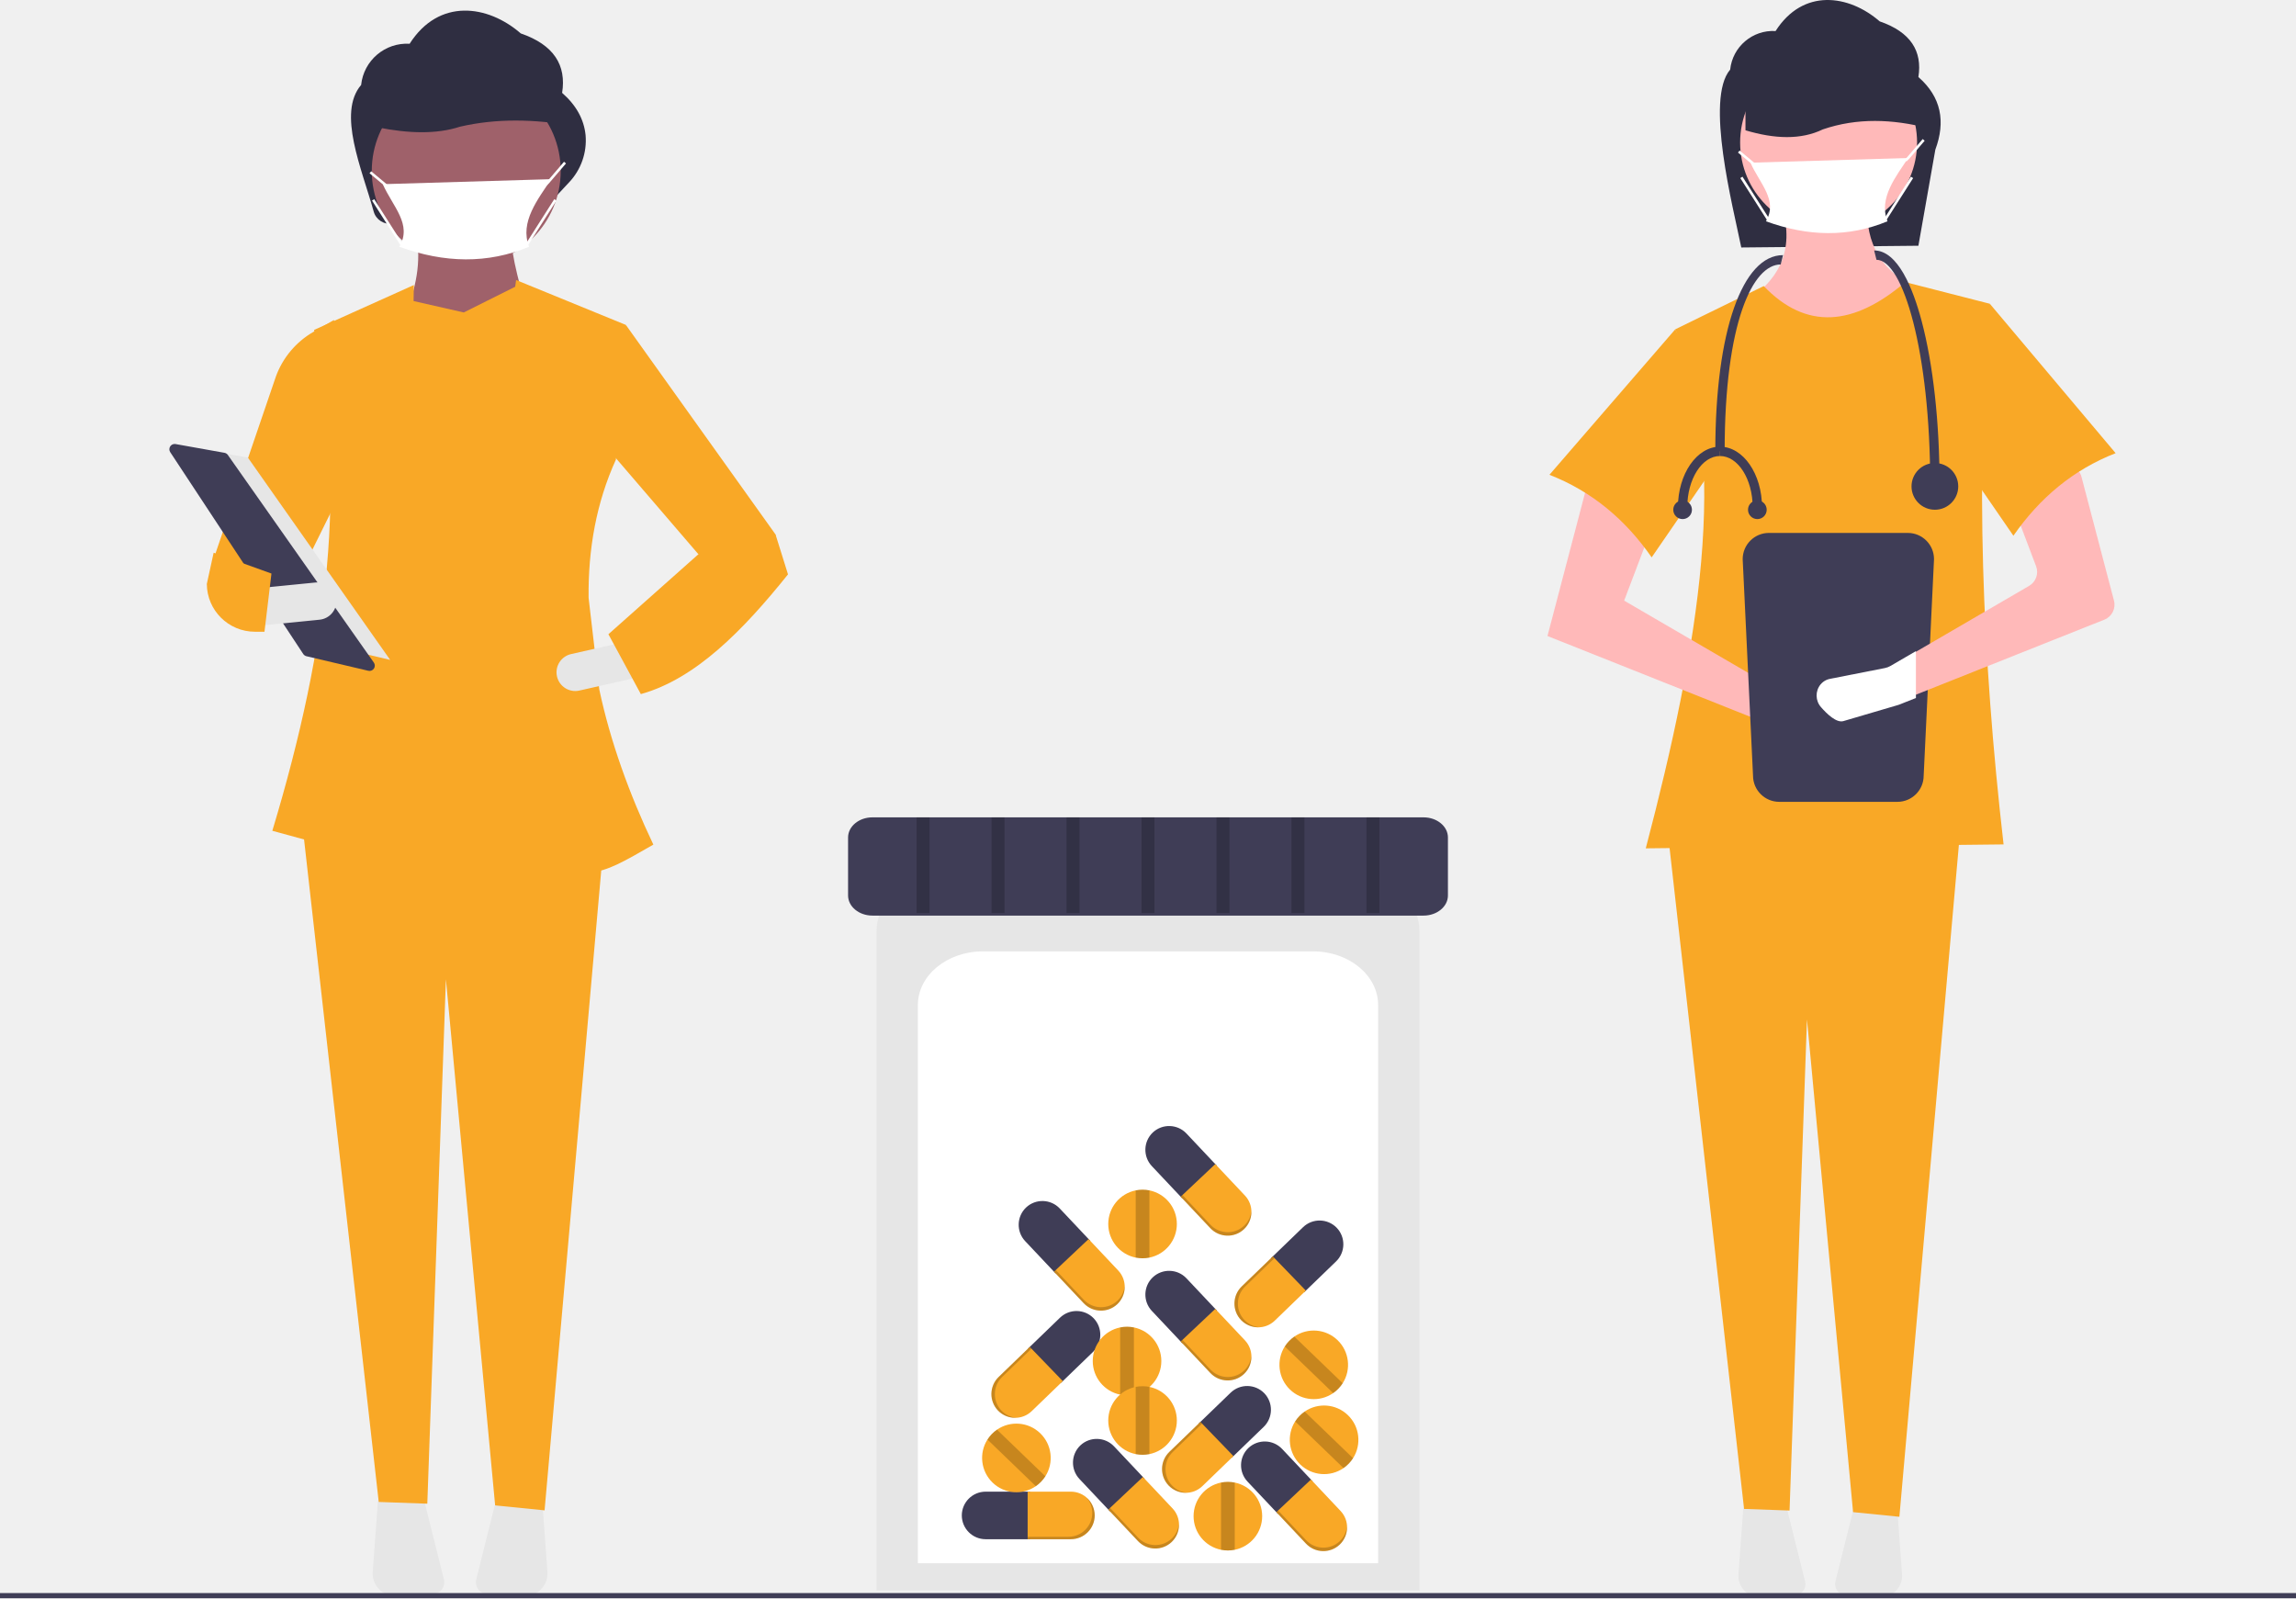
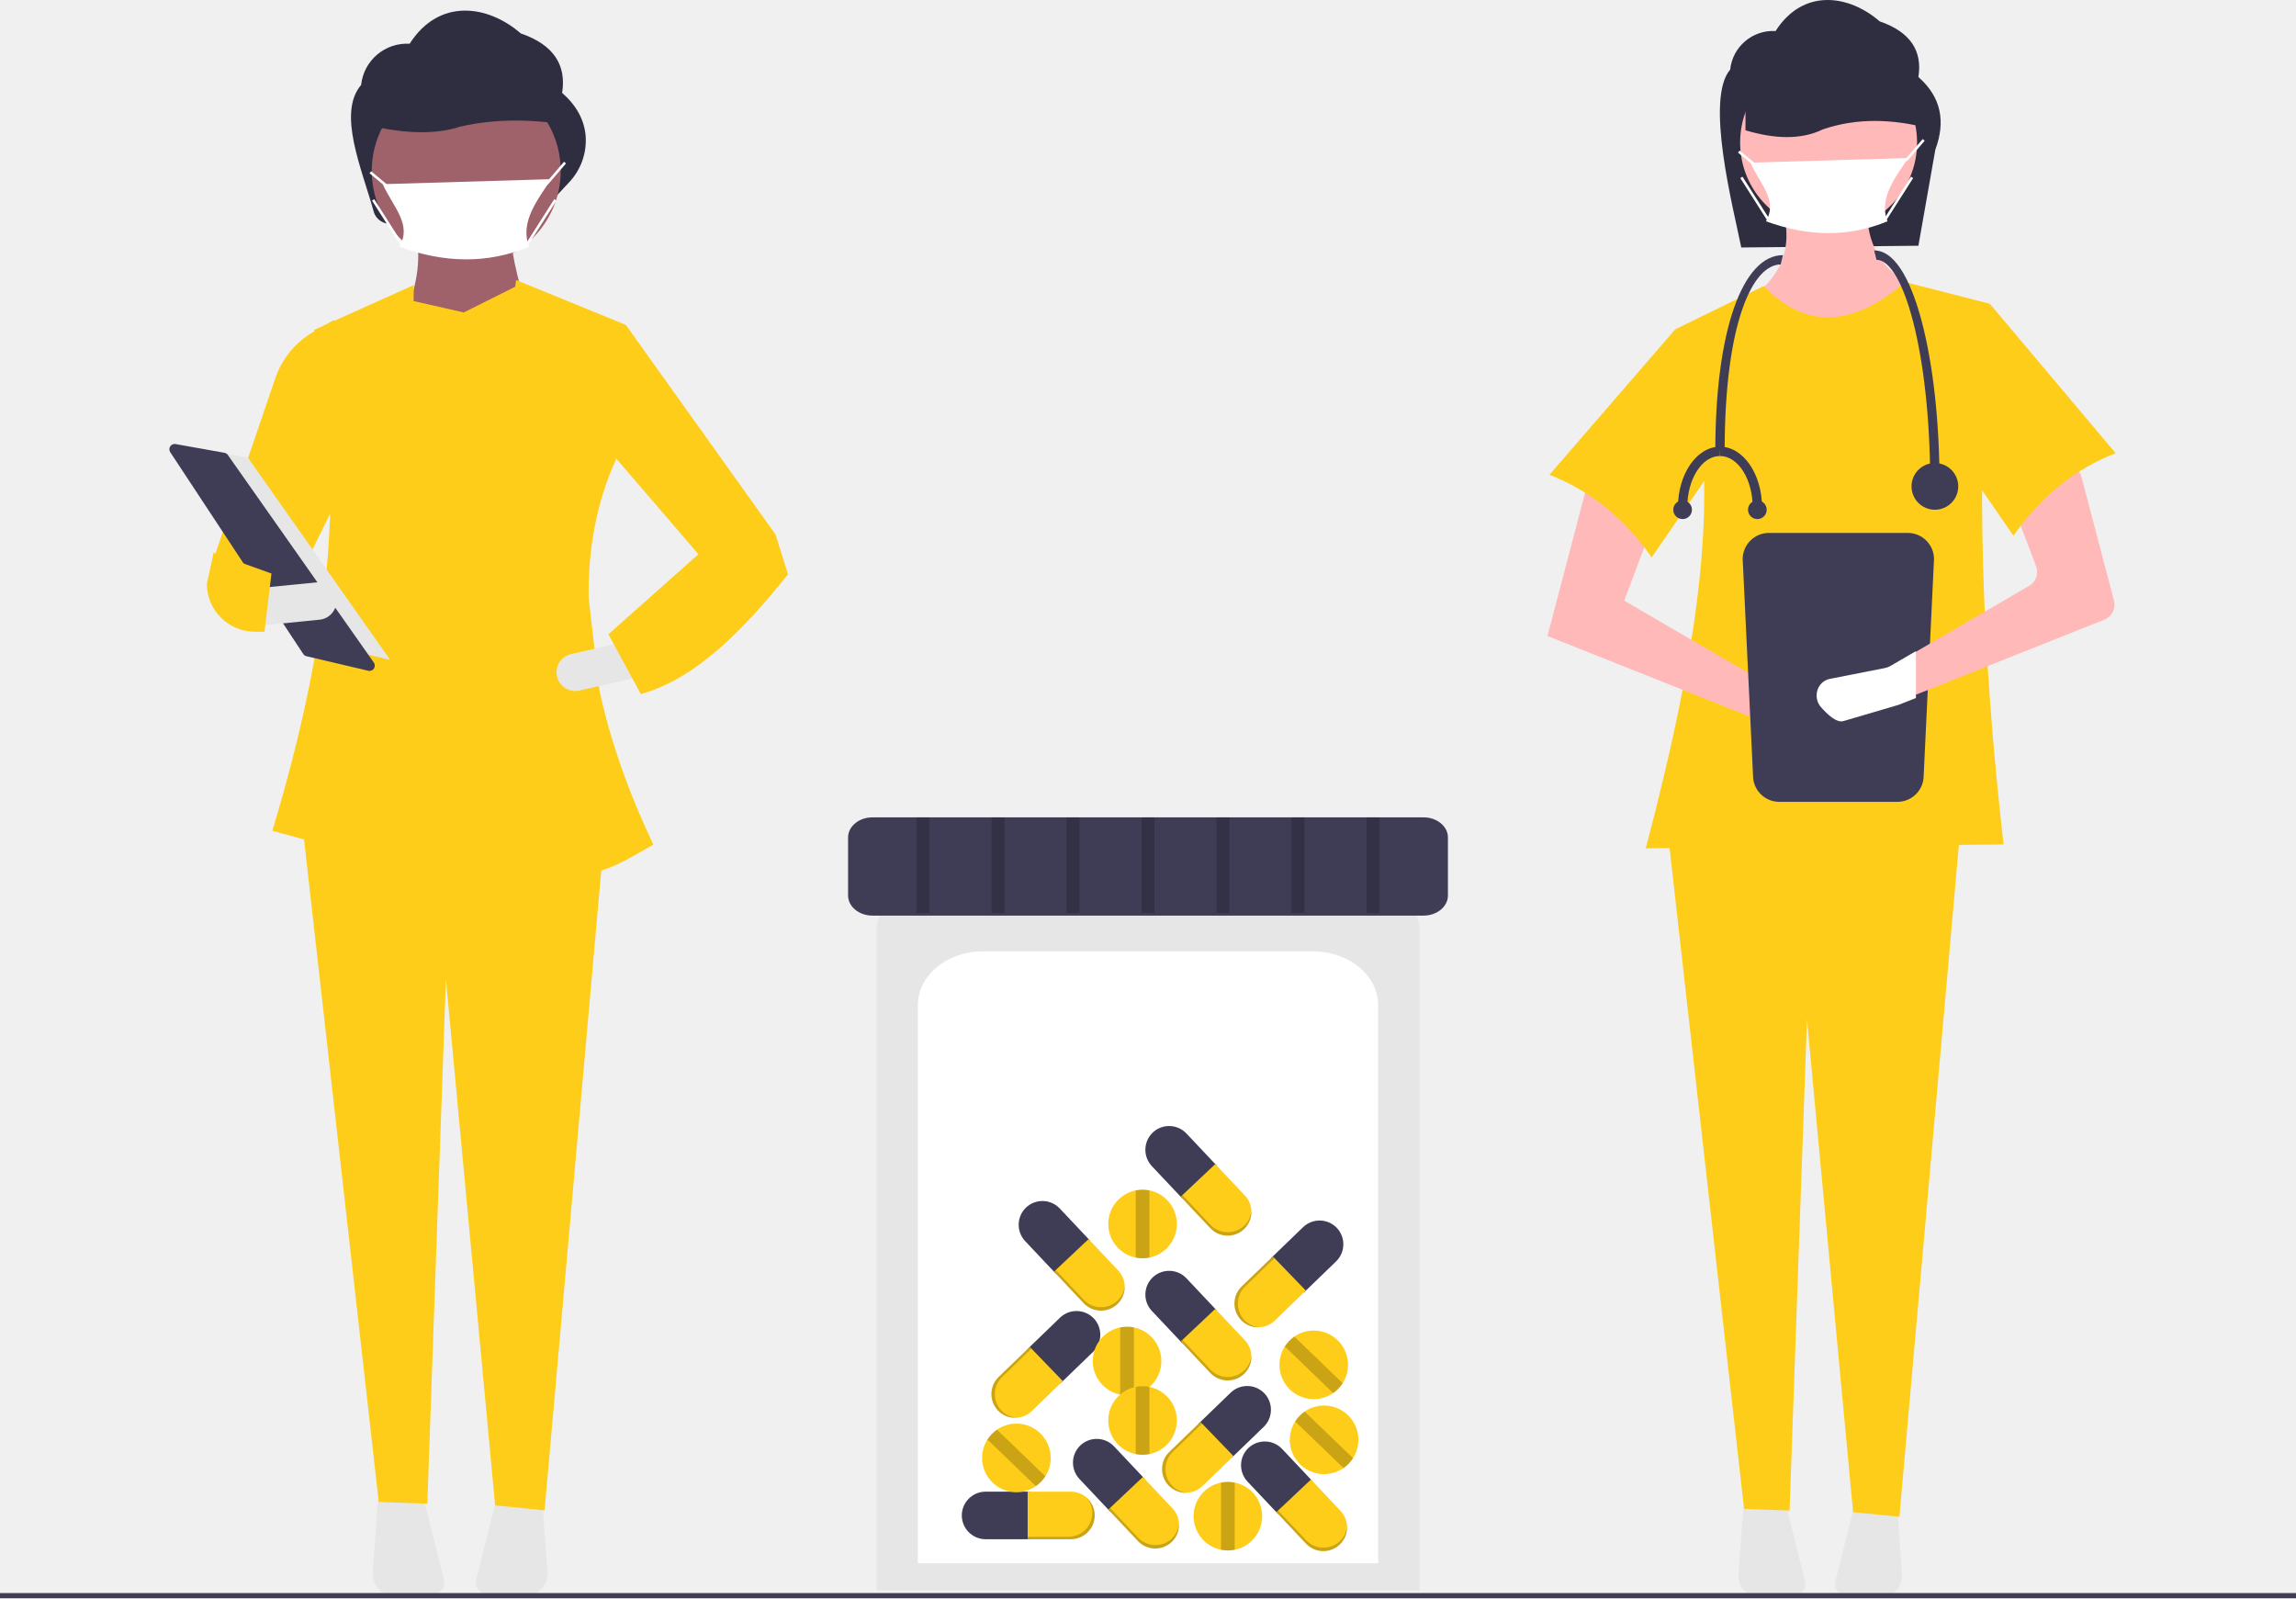
<svg xmlns="http://www.w3.org/2000/svg" id="ba65d029-7b6e-4d16-9739-50ea7099b679" data-name="Layer 1" width="888" height="618.106" viewBox="0 0 888 618.106">
  <path d="M897.957,235.99l-68.502.667c-3.22-15.851-14.038-57.443-4.295-68.787A16.674,16.674,0,0,1,842.723,152.95h0c10.617-16.62,28.302-14.124,40.255-3.745,12.029,4.151,16.565,11.525,14.979,21.532,8.909,7.798,10.552,17.285,6.553,28.085Z" transform="translate(-156 -140.947)" fill="#2f2e41" />
  <path d="M891.362,278.189l-49.422-6.843-9.884-14.447c13.616-9.032,18.434-21.647,12.166-38.778l34.216-.76c-1.603,15.255,3.442,27.067,17.488,34.216Z" transform="translate(-156 -140.947)" fill="#ffb9b9" />
  <path d="M830.255,723.967l-1.89,25.835a8.224,8.224,0,0,0,8.7,8.809L850.335,757.807a4.195,4.195,0,0,0,3.815-5.204l-7.366-29.463Z" transform="translate(-156 -140.947)" fill="#e6e6e6" />
  <path d="M873.216,723.14l-7.366,29.463a4.195,4.195,0,0,0,3.815,5.204l13.27.804a8.224,8.224,0,0,0,8.7-8.809l-1.89-25.835Z" transform="translate(-156 -140.947)" fill="#e6e6e6" />
-   <polygon points="734.602 586.606 716.694 584.809 698.866 394.239 692.128 584.195 674.534 583.565 644.881 320.485 758.172 320.485 734.602 586.606" fill="#f9a826" />
+   <polygon points="734.602 586.606 716.694 584.809 698.866 394.239 692.128 584.195 674.534 583.565 644.881 320.485 758.172 320.485 734.602 586.606" fill="#fecd1a" />
  <circle cx="707.229" cy="55.125" r="34.216" fill="#ffb9b9" />
-   <path d="M930.9,467.515l-138.383,1.521c20.537-78.181,32.821-150.804,11.405-200.731l34.216-16.728c16.498,17.208,34.871,15.434,54.745-1.521l32.695,8.364C919.978,323.891,922.488,394.011,930.9,467.515Z" transform="translate(-156 -140.947)" fill="#f9a826" />
+   <path d="M930.9,467.515l-138.383,1.521c20.537-78.181,32.821-150.804,11.405-200.731l34.216-16.728c16.498,17.208,34.871,15.434,54.745-1.521l32.695,8.364C919.978,323.891,922.488,394.011,930.9,467.515Z" transform="translate(-156 -140.947)" fill="#fecd1a" />
  <path d="M754.5,386.919l85.919,34.216,19.209,5.65a6.645,6.645,0,0,0,8.322-4.763h0a6.645,6.645,0,0,0-3.783-7.7l-19.946-6.113-60.067-34.976,12.546-33.075L770.467,326.091Z" transform="translate(-156 -140.947)" fill="#ffb9b9" />
-   <path d="M755.26,324.57c16.347,6.377,29.349,17.261,39.538,31.934l31.934-46.381-22.81-41.819Z" transform="translate(-156 -140.947)" fill="#f9a826" />
+   <path d="M755.26,324.57c16.347,6.377,29.349,17.261,39.538,31.934l31.934-46.381-22.81-41.819Z" transform="translate(-156 -140.947)" fill="#fecd1a" />
  <path d="M901.792,190.527c-13.887-3.578-27.54-4.069-40.813.469-8.455,4.095-18.608,3.717-29.899.344V157.203l60.959,1.626Z" transform="translate(-156 -140.947)" fill="#2f2e41" />
  <path d="M840.134,347.053A10.145,10.145,0,0,0,830,357.187l4,83.732A10.145,10.145,0,0,0,844.134,451.053h45.732A10.145,10.145,0,0,0,900,440.919l4-83.732A10.145,10.145,0,0,0,893.866,347.053Z" transform="translate(-156 -140.947)" fill="#3f3d56" />
  <path d="M969.89,380.593,895,410.413l-5.65,2.25c-.18.07-.36.13-.55.19l-18.93,5.57c-2.42.71-5.77-2.55-7.73-4.8a6.085,6.085,0,0,1-.16-7.93,6.746,6.746,0,0,1,.86-.83,5.589,5.589,0,0,1,2.5-1.1l18.91-3.72a6.336,6.336,0,0,0,1.93-.72l8.82-5.14,45.79-26.66a6.218,6.218,0,0,0,2.69-7.58l-8.74-23.05a6.211,6.211,0,0,1,2.87-7.68l14.48-7.76a6.206,6.206,0,0,1,8.94,3.9L973.6,373.233A6.219,6.219,0,0,1,969.89,380.593Z" transform="translate(-156 -140.947)" fill="#ffb9b9" />
-   <path d="M974.24,316.206c-16.347,6.377-29.349,17.261-39.538,31.934l-31.934-46.381,22.81-43.34Z" transform="translate(-156 -140.947)" fill="#f9a826" />
+   <path d="M974.24,316.206c-16.347,6.377-29.349,17.261-39.538,31.934l-31.934-46.381,22.81-43.34Z" transform="translate(-156 -140.947)" fill="#fecd1a" />
  <path d="M886,226.526c-14.968,6.226-30.663,5.973-47,0,4.754-8.114-2.352-14.469-6-22.66l61-1.813C889.335,209.169,882.452,217.576,886,226.526Z" transform="translate(-156 -140.947)" fill="#fff" />
  <polygon points="737.354 62.46 736.646 61.753 737.646 60.753 743.62 53.781 744.38 54.431 738.38 61.431 737.354 62.46" fill="#fff" />
  <rect x="831" y="198.148" width="1.001" height="7.81" transform="translate(-12.03491 570.5309) rotate(-50.19443)" fill="#fff" />
  <rect x="880.471" y="217.303" width="19.558" height="1" transform="matrix(0.537, -0.84358, 0.84358, 0.537, 72.44944, 710.8936)" fill="#fff" />
  <rect x="834.25" y="208.024" width="1" height="19.558" transform="translate(-142.4296 341.2609) rotate(-32.47119)" fill="#fff" />
  <path d="M897,392.768V410.885l-6.307,2.512c-.201.078-.402.145-.614.212L868.949,419.826c-2.701.792-6.441-2.846-8.628-5.358a6.792,6.792,0,0,1-.179-8.852,7.53,7.53,0,0,1,.96-.926,6.238,6.238,0,0,1,2.791-1.228l21.108-4.152a7.072,7.072,0,0,0,2.154-.804Z" transform="translate(-156 -140.947)" fill="#fff" />
  <path d="M906.14,328.149h-3.614c0-51.111-10.523-86.729-20.779-86.729l-.903-3.614c9.197,0,15.06,14.824,18.36,27.26C903.677,281.926,906.14,304.329,906.14,328.149Z" transform="translate(-156 -140.947)" fill="#3f3d56" />
  <path d="M823.025,315.501H819.411c0-46.809,10.596-75.888,26.199-75.888l-.903,3.614C833.914,243.227,823.025,265.575,823.025,315.501Z" transform="translate(-156 -140.947)" fill="#3f3d56" />
  <circle cx="748.333" cy="188.105" r="9.034" fill="#3f3d56" />
  <path d="M808.57,337.183h-3.614c0-12.952,7.295-23.489,16.262-23.489v3.614C814.244,317.308,808.57,326.224,808.57,337.183Z" transform="translate(-156 -140.947)" fill="#3f3d56" />
  <path d="M837.479,337.183h-3.614c0-10.959-5.674-19.875-12.648-19.875v-3.614C830.185,313.694,837.479,324.231,837.479,337.183Z" transform="translate(-156 -140.947)" fill="#3f3d56" />
  <circle cx="679.673" cy="197.14" r="3.614" fill="#3f3d56" />
  <circle cx="650.763" cy="197.14" r="3.614" fill="#3f3d56" />
  <path d="M371.271,216.644,307.805,227.392a6.424,6.424,0,0,1-7.27-4.613c-4.585-16.549-14.172-38.139-4.864-48.977a17.805,17.805,0,0,1,18.755-15.933h0c11.338-17.747,30.222-15.083,42.986-3.999,12.845,4.432,17.688,12.307,15.995,22.992,5.549,4.857,8.459,10.329,9.072,16.334a23.589,23.589,0,0,1-6.454,18.351Z" transform="translate(-156 -140.947)" fill="#2f2e41" />
  <path d="M361.403,266.609l-49.2-2.894c4.822-11.067,6.748-21.724,4.824-31.836h36.659C353.602,239.644,357.466,253.074,361.403,266.609Z" transform="translate(-156 -140.947)" fill="#9f616a" />
  <path d="M302.18,721.236l-2.018,27.588a8.782,8.782,0,0,0,9.29,9.407l14.17-.858a4.479,4.479,0,0,0,4.074-5.557l-7.866-31.462Z" transform="translate(-156 -140.947)" fill="#e6e6e6" />
  <path d="M348.055,720.353l-7.866,31.462a4.479,4.479,0,0,0,4.074,5.557l14.17.858a8.782,8.782,0,0,0,9.29-9.407l-2.018-27.588Z" transform="translate(-156 -140.947)" fill="#e6e6e6" />
-   <polygon points="210.62 584.119 191.498 582.2 172.46 378.701 165.265 581.544 146.478 580.871 114.813 299.944 235.79 299.944 210.62 584.119" fill="#f9a826" />
+   <polygon points="210.62 584.119 191.498 582.2 172.46 378.701 165.265 581.544 146.478 580.871 114.813 299.944 235.79 299.944 210.62 584.119" fill="#fecd1a" />
  <circle cx="180.323" cy="66.107" r="36.537" fill="#9f616a" />
  <path d="M377.502,189.6c-14.829-2.583-29.409-2.937-43.582.339-9.028,2.955-19.87,2.683-31.928.248V165.548l65.094,1.173Z" transform="translate(-156 -140.947)" fill="#2f2e41" />
  <path d="M360.639,236.37c-15.984,6.649-32.744,6.379-50.189,0,5.076-8.664-2.512-15.45-6.407-24.197l65.138-1.936C364.2,217.836,356.85,226.813,360.639,236.37Z" transform="translate(-156 -140.947)" fill="#fff" />
  <rect x="301.941" y="206.067" width="1.001" height="8.34" transform="translate(-208.685 167.0441) rotate(-50.19486)" fill="#fff" />
  <rect x="354.735" y="226.556" width="20.885" height="1" transform="matrix(0.537, -0.84358, 0.84358, 0.537, -178.4638, 272.2359)" fill="#fff" />
  <rect x="305.412" y="216.614" width="1" height="20.885" transform="matrix(0.84366, -0.53687, 0.53687, 0.84366, -230.0748, 58.78582)" fill="#fff" />
-   <path d="M266.861,373.693l-27.977-17.365,23.859-69.879a32.965,32.965,0,0,1,14.41-17.116l8.037-4.653.699,70.495Z" transform="translate(-156 -140.947)" fill="#f9a826" />
-   <path d="M387.789,407.631,383.65,372.179c-.221-18.713,2.962-36.805,10.554-53.475l3.859-52.095L355.615,249.245c-.13.865-.241,1.729-.365,2.594l-19.894,9.947-19.402-4.409.107-6.202-38.589,17.365c12.761,59.328,5.801,120.938-16.144,193.709l50.837,13.901.423-24.41,45.307-3.236c.467,7.92.842,15.699,1.059,23.305,25.565,9.412,26.443,9.256,49.737-4.22C399.415,448.084,392.07,427.79,387.789,407.631Z" transform="translate(-156 -140.947)" fill="#f9a826" />
-   <polygon points="297.051 224.063 271.004 215.381 229.34 166.878 242.062 125.663 299.945 206.699 297.051 224.063" fill="#f9a826" />
+   <path d="M266.861,373.693l-27.977-17.365,23.859-69.879a32.965,32.965,0,0,1,14.41-17.116l8.037-4.653.699,70.495Z" transform="translate(-156 -140.947)" fill="#fecd1a" />
+   <path d="M387.789,407.631,383.65,372.179c-.221-18.713,2.962-36.805,10.554-53.475l3.859-52.095L355.615,249.245c-.13.865-.241,1.729-.365,2.594l-19.894,9.947-19.402-4.409.107-6.202-38.589,17.365c12.761,59.328,5.801,120.938-16.144,193.709l50.837,13.901.423-24.41,45.307-3.236c.467,7.92.842,15.699,1.059,23.305,25.565,9.412,26.443,9.256,49.737-4.22C399.415,448.084,392.07,427.79,387.789,407.631Z" transform="translate(-156 -140.947)" fill="#fecd1a" />
+   <polygon points="297.051 224.063 271.004 215.381 229.34 166.878 242.062 125.663 299.945 206.699 297.051 224.063" fill="#fecd1a" />
  <path d="M371.419,402.56a7.246,7.246,0,0,0,8.655,5.459l22.111-5.007-3.196-14.113-22.111,5.006a7.237,7.237,0,0,0-5.459,8.655Z" transform="translate(-156 -140.947)" fill="#e6e6e6" />
-   <path d="M391.309,386.234l12.541,23.153c21.094-5.883,39.376-24.431,56.918-46.306l-4.824-15.435-29.906,7.718Z" transform="translate(-156 -140.947)" fill="#f9a826" />
+   <path d="M391.309,386.234l12.541,23.153c21.094-5.883,39.376-24.431,56.918-46.306l-4.824-15.435-29.906,7.718Z" transform="translate(-156 -140.947)" fill="#fecd1a" />
  <polygon points="71.79 172.661 95.866 176.96 150.897 255.207 121.662 248.328 71.79 172.661" fill="#e6e6e6" />
  <path d="M223.52,312.65a2.048,2.048,0,0,0-1.68,3.173l51.439,78.046a2.041,2.041,0,0,0,1.239.865l23.933,5.631a2.044,2.044,0,0,0,2.14-3.166L244.114,316.896a2.032,2.032,0,0,0-1.313-.836L223.906,312.685A2.217,2.217,0,0,0,223.52,312.65Z" transform="translate(-156 -140.947)" fill="#3f3d56" />
  <path d="M255.608,368.452l1.43,14.4,22.56-2.239a7.235,7.235,0,0,0-1.429-14.4Z" transform="translate(-156 -140.947)" fill="#e6e6e6" />
-   <path d="M235.991,366.784a18.609,18.609,0,0,0,18.587,18.485h3.71l2.701-22.505-22.36-8.05Z" transform="translate(-156 -140.947)" fill="#f9a826" />
+   <path d="M235.991,366.784a18.609,18.609,0,0,0,18.587,18.485h3.71l2.701-22.505-22.36-8.05Z" transform="translate(-156 -140.947)" fill="#fecd1a" />
  <polygon points="211.399 71.78 210.692 71.073 211.76 70.005 218.141 62.558 218.9 63.208 212.493 70.683 211.399 71.78" fill="#fff" />
  <rect y="616.106" width="888" height="2" fill="#3f3d56" />
  <path d="M495,756.053H705V501.337c0-13.488-13.285-24.46-29.614-24.46H524.614c-16.33,0-29.614,10.973-29.614,24.46Z" transform="translate(-156 -140.947)" fill="#e6e6e6" />
  <path d="M511,745.52H689V529.617c0-11.432-11.261-20.733-25.102-20.733H536.102C522.26,508.884,511,518.185,511,529.617Z" transform="translate(-156 -140.947)" fill="#fff" />
  <path d="M493.414,457.053c-5.19,0-9.414,3.488-9.414,7.775v22.444c0,4.287,4.223,7.775,9.414,7.775H706.587c5.19,0,9.413-3.488,9.413-7.775V464.828c0-4.287-4.223-7.775-9.413-7.775Z" transform="translate(-156 -140.947)" fill="#3f3d56" />
  <path d="M537.181,717.836a9.224,9.224,0,0,0-9.197,9.197v0a9.224,9.224,0,0,0,9.197,9.197H554.395V717.836Z" transform="translate(-156 -140.947)" fill="#3f3d56" />
-   <path d="M570.194,717.836H553.452V736.229h16.743a9.224,9.224,0,0,0,9.197-9.197v0A9.224,9.224,0,0,0,570.194,717.836Z" transform="translate(-156 -140.947)" fill="#f9a826" />
+   <path d="M570.194,717.836H553.452V736.229h16.743a9.224,9.224,0,0,0,9.197-9.197v0A9.224,9.224,0,0,0,570.194,717.836Z" transform="translate(-156 -140.947)" fill="#fecd1a" />
  <path d="M576.196,720.088a9.144,9.144,0,0,1,2.252,6.001v0a9.224,9.224,0,0,1-9.197,9.197H553.452v.943h16.743a9.224,9.224,0,0,0,9.197-9.197v0A9.177,9.177,0,0,0,576.196,720.088Z" transform="translate(-156 -140.947)" opacity="0.2" />
  <path d="M614.861,579.31a9.224,9.224,0,0,0-13-.384l0,0a9.224,9.224,0,0,0-.384,13l11.808,12.526,13.384-12.617Z" transform="translate(-156 -140.947)" fill="#3f3d56" />
-   <path d="M637.507,603.332l-11.484-12.183L612.638,603.766l11.484,12.183a9.224,9.224,0,0,0,13.0.384l0,0A9.224,9.224,0,0,0,637.507,603.332Z" transform="translate(-156 -140.947)" fill="#f9a826" />
+   <path d="M637.507,603.332l-11.484-12.183L612.638,603.766l11.484,12.183a9.224,9.224,0,0,0,13.0.384l0,0A9.224,9.224,0,0,0,637.507,603.332Z" transform="translate(-156 -140.947)" fill="#fecd1a" />
  <path d="M639.984,609.244a9.144,9.144,0,0,1-2.822,5.755l0,0a9.224,9.224,0,0,1-13-.384L613.324,603.119l-.686.647,11.484,12.183a9.224,9.224,0,0,0,13.0.384l0,0A9.177,9.177,0,0,0,639.984,609.244Z" transform="translate(-156 -140.947)" opacity="0.2" />
  <path d="M565.861,608.31a9.224,9.224,0,0,0-13-.384l0,0a9.224,9.224,0,0,0-.384,13l11.808,12.526,13.384-12.617Z" transform="translate(-156 -140.947)" fill="#3f3d56" />
-   <path d="M588.507,632.332l-11.484-12.183L563.638,632.766l11.484,12.183a9.224,9.224,0,0,0,13.0.384l0,0A9.224,9.224,0,0,0,588.507,632.332Z" transform="translate(-156 -140.947)" fill="#f9a826" />
+   <path d="M588.507,632.332l-11.484-12.183L563.638,632.766l11.484,12.183a9.224,9.224,0,0,0,13.0.384l0,0A9.224,9.224,0,0,0,588.507,632.332Z" transform="translate(-156 -140.947)" fill="#fecd1a" />
  <path d="M590.984,638.244a9.144,9.144,0,0,1-2.822,5.755l0,0a9.224,9.224,0,0,1-13-.384L564.324,632.119l-.686.647,11.484,12.183a9.224,9.224,0,0,0,13.0.384l0,0A9.177,9.177,0,0,0,590.984,638.244Z" transform="translate(-156 -140.947)" opacity="0.2" />
  <path d="M614.861,635.31a9.224,9.224,0,0,0-13-.384l0,0a9.224,9.224,0,0,0-.384,13l11.808,12.526,13.384-12.617Z" transform="translate(-156 -140.947)" fill="#3f3d56" />
-   <path d="M637.507,659.332l-11.484-12.183L612.638,659.766l11.484,12.183a9.224,9.224,0,0,0,13.0.384l0,0A9.224,9.224,0,0,0,637.507,659.332Z" transform="translate(-156 -140.947)" fill="#f9a826" />
+   <path d="M637.507,659.332l-11.484-12.183L612.638,659.766l11.484,12.183a9.224,9.224,0,0,0,13.0.384l0,0A9.224,9.224,0,0,0,637.507,659.332Z" transform="translate(-156 -140.947)" fill="#fecd1a" />
  <path d="M639.984,665.244a9.144,9.144,0,0,1-2.822,5.755l0,0a9.224,9.224,0,0,1-13-.384L613.324,659.119l-.686.647,11.484,12.183a9.224,9.224,0,0,0,13.0.384l0,0A9.177,9.177,0,0,0,639.984,665.244Z" transform="translate(-156 -140.947)" opacity="0.2" />
  <path d="M644.754,692.777a9.224,9.224,0,0,0,.226-13.004l0,0a9.224,9.224,0,0,0-13.004-.226L619.594,691.506l12.778,13.23Z" transform="translate(-156 -140.947)" fill="#3f3d56" />
-   <path d="M621.008,715.712l12.043-11.632L620.272,690.851,608.23,702.482a9.224,9.224,0,0,0-.226,13.004l0,0A9.224,9.224,0,0,0,621.008,715.712Z" transform="translate(-156 -140.947)" fill="#f9a826" />
+   <path d="M621.008,715.712l12.043-11.632L620.272,690.851,608.23,702.482a9.224,9.224,0,0,0-.226,13.004l0,0A9.224,9.224,0,0,0,621.008,715.712Z" transform="translate(-156 -140.947)" fill="#fecd1a" />
  <path d="M615.127,718.261a9.144,9.144,0,0,1-5.789-2.752l0,0a9.224,9.224,0,0,1,.226-13.004L620.928,691.529l-.655-.678L608.23,702.482a9.224,9.224,0,0,0-.226,13.004l0,0A9.177,9.177,0,0,0,615.127,718.261Z" transform="translate(-156 -140.947)" opacity="0.2" />
  <path d="M578.754,663.777a9.224,9.224,0,0,0,.226-13.004l0,0a9.224,9.224,0,0,0-13.004-.226L553.594,662.506l12.778,13.23Z" transform="translate(-156 -140.947)" fill="#3f3d56" />
-   <path d="M555.008,686.712l12.043-11.632L554.272,661.851,542.23,673.482a9.224,9.224,0,0,0-.226,13.004l0,0A9.224,9.224,0,0,0,555.008,686.712Z" transform="translate(-156 -140.947)" fill="#f9a826" />
+   <path d="M555.008,686.712l12.043-11.632L554.272,661.851,542.23,673.482a9.224,9.224,0,0,0-.226,13.004l0,0A9.224,9.224,0,0,0,555.008,686.712Z" transform="translate(-156 -140.947)" fill="#fecd1a" />
  <path d="M549.127,689.261a9.144,9.144,0,0,1-5.789-2.752l0,0a9.224,9.224,0,0,1,.226-13.004L554.928,662.529l-.655-.678L542.23,673.482a9.224,9.224,0,0,0-.226,13.004l0,0A9.177,9.177,0,0,0,549.127,689.261Z" transform="translate(-156 -140.947)" opacity="0.2" />
  <path d="M672.754,628.777a9.224,9.224,0,0,0,.226-13.004l0,0a9.224,9.224,0,0,0-13.004-.226L647.594,627.506l12.778,13.23Z" transform="translate(-156 -140.947)" fill="#3f3d56" />
-   <path d="M649.008,651.712l12.043-11.632L648.272,626.851,636.23,638.482a9.224,9.224,0,0,0-.226,13.004l0,0A9.224,9.224,0,0,0,649.008,651.712Z" transform="translate(-156 -140.947)" fill="#f9a826" />
+   <path d="M649.008,651.712l12.043-11.632L648.272,626.851,636.23,638.482a9.224,9.224,0,0,0-.226,13.004l0,0A9.224,9.224,0,0,0,649.008,651.712Z" transform="translate(-156 -140.947)" fill="#fecd1a" />
  <path d="M643.127,654.261a9.144,9.144,0,0,1-5.789-2.752l0,0a9.224,9.224,0,0,1,.226-13.004L648.928,627.529l-.655-.678L636.23,638.482a9.224,9.224,0,0,0-.226,13.004l0,0A9.177,9.177,0,0,0,643.127,654.261Z" transform="translate(-156 -140.947)" opacity="0.2" />
  <path d="M651.861,701.31a9.224,9.224,0,0,0-13-.384l0,0a9.224,9.224,0,0,0-.384,13l11.808,12.526,13.384-12.617Z" transform="translate(-156 -140.947)" fill="#3f3d56" />
-   <path d="M674.507,725.332l-11.484-12.183L649.638,725.766l11.484,12.183a9.224,9.224,0,0,0,13.0.384l0,0A9.224,9.224,0,0,0,674.507,725.332Z" transform="translate(-156 -140.947)" fill="#f9a826" />
+   <path d="M674.507,725.332l-11.484-12.183L649.638,725.766l11.484,12.183a9.224,9.224,0,0,0,13.0.384l0,0A9.224,9.224,0,0,0,674.507,725.332Z" transform="translate(-156 -140.947)" fill="#fecd1a" />
  <path d="M676.984,731.244a9.144,9.144,0,0,1-2.822,5.755l0,0a9.224,9.224,0,0,1-13-.384L650.324,725.119l-.686.647,11.484,12.183a9.224,9.224,0,0,0,13.0.384l0,0A9.177,9.177,0,0,0,676.984,731.244Z" transform="translate(-156 -140.947)" opacity="0.2" />
  <path d="M586.861,700.31a9.224,9.224,0,0,0-13-.384l0,0a9.224,9.224,0,0,0-.384,13l11.808,12.526,13.384-12.617Z" transform="translate(-156 -140.947)" fill="#3f3d56" />
-   <path d="M609.507,724.332l-11.484-12.183L584.638,724.766l11.484,12.183a9.224,9.224,0,0,0,13.0.384l0,0A9.224,9.224,0,0,0,609.507,724.332Z" transform="translate(-156 -140.947)" fill="#f9a826" />
+   <path d="M609.507,724.332l-11.484-12.183L584.638,724.766l11.484,12.183a9.224,9.224,0,0,0,13.0.384l0,0A9.224,9.224,0,0,0,609.507,724.332Z" transform="translate(-156 -140.947)" fill="#fecd1a" />
  <path d="M611.984,730.244a9.144,9.144,0,0,1-2.822,5.755l0,0a9.224,9.224,0,0,1-13-.384L585.324,724.119l-.686.647,11.484,12.183a9.224,9.224,0,0,0,13.0.384l0,0A9.177,9.177,0,0,0,611.984,730.244Z" transform="translate(-156 -140.947)" opacity="0.2" />
-   <path d="M605.158,667.316A13.263,13.263,0,0,1,594.547,680.314a13.395,13.395,0,0,1-5.305,0,13.266,13.266,0,0,1,0-25.996,13.397,13.397,0,0,1,5.305,0A13.263,13.263,0,0,1,605.158,667.316Z" transform="translate(-156 -140.947)" fill="#f9a826" />
+   <path d="M605.158,667.316A13.263,13.263,0,0,1,594.547,680.314a13.395,13.395,0,0,1-5.305,0,13.266,13.266,0,0,1,0-25.996,13.397,13.397,0,0,1,5.305,0A13.263,13.263,0,0,1,605.158,667.316Z" transform="translate(-156 -140.947)" fill="#fecd1a" />
  <path d="M594.547,654.318V680.314a13.395,13.395,0,0,1-5.305,0V654.318a13.397,13.397,0,0,1,5.305,0Z" transform="translate(-156 -140.947)" opacity="0.2" />
-   <path d="M611.158,614.316A13.263,13.263,0,0,1,600.547,627.314a13.395,13.395,0,0,1-5.305,0,13.266,13.266,0,0,1,0-25.996,13.397,13.397,0,0,1,5.305,0A13.263,13.263,0,0,1,611.158,614.316Z" transform="translate(-156 -140.947)" fill="#f9a826" />
+   <path d="M611.158,614.316A13.263,13.263,0,0,1,600.547,627.314a13.395,13.395,0,0,1-5.305,0,13.266,13.266,0,0,1,0-25.996,13.397,13.397,0,0,1,5.305,0A13.263,13.263,0,0,1,611.158,614.316Z" transform="translate(-156 -140.947)" fill="#fecd1a" />
  <path d="M600.547,601.318V627.314a13.395,13.395,0,0,1-5.305,0V601.318a13.397,13.397,0,0,1,5.305,0Z" transform="translate(-156 -140.947)" opacity="0.2" />
-   <path d="M611.158,690.316A13.263,13.263,0,0,1,600.547,703.314a13.395,13.395,0,0,1-5.305,0,13.266,13.266,0,0,1,0-25.996,13.397,13.397,0,0,1,5.305,0A13.263,13.263,0,0,1,611.158,690.316Z" transform="translate(-156 -140.947)" fill="#f9a826" />
+   <path d="M611.158,690.316A13.263,13.263,0,0,1,600.547,703.314a13.395,13.395,0,0,1-5.305,0,13.266,13.266,0,0,1,0-25.996,13.397,13.397,0,0,1,5.305,0A13.263,13.263,0,0,1,611.158,690.316Z" transform="translate(-156 -140.947)" fill="#fecd1a" />
  <path d="M600.547,677.318V703.314a13.395,13.395,0,0,1-5.305,0V677.318a13.397,13.397,0,0,1,5.305,0Z" transform="translate(-156 -140.947)" opacity="0.2" />
-   <path d="M644.158,727.316A13.263,13.263,0,0,1,633.547,740.314a13.395,13.395,0,0,1-5.305,0,13.266,13.266,0,0,1,0-25.996,13.397,13.397,0,0,1,5.305,0A13.263,13.263,0,0,1,644.158,727.316Z" transform="translate(-156 -140.947)" fill="#f9a826" />
+   <path d="M644.158,727.316A13.263,13.263,0,0,1,633.547,740.314a13.395,13.395,0,0,1-5.305,0,13.266,13.266,0,0,1,0-25.996,13.397,13.397,0,0,1,5.305,0A13.263,13.263,0,0,1,644.158,727.316Z" transform="translate(-156 -140.947)" fill="#fecd1a" />
  <path d="M633.547,714.318V740.314a13.395,13.395,0,0,1-5.305,0V714.318a13.397,13.397,0,0,1,5.305,0Z" transform="translate(-156 -140.947)" opacity="0.2" />
-   <path d="M673.31,659.24a13.263,13.263,0,0,1,1.995,16.66,13.395,13.395,0,0,1-3.682,3.82,13.266,13.266,0,0,1-18.717-18.04,13.397,13.397,0,0,1,3.682-3.82A13.263,13.263,0,0,1,673.31,659.24Z" transform="translate(-156 -140.947)" fill="#f9a826" />
+   <path d="M673.31,659.24a13.263,13.263,0,0,1,1.995,16.66,13.395,13.395,0,0,1-3.682,3.82,13.266,13.266,0,0,1-18.717-18.04,13.397,13.397,0,0,1,3.682-3.82A13.263,13.263,0,0,1,673.31,659.24Z" transform="translate(-156 -140.947)" fill="#fecd1a" />
  <path d="M656.588,657.86l18.717,18.04a13.395,13.395,0,0,1-3.682,3.82l-18.717-18.04a13.397,13.397,0,0,1,3.682-3.82Z" transform="translate(-156 -140.947)" opacity="0.2" />
-   <path d="M677.31,688.24a13.263,13.263,0,0,1,1.995,16.66,13.395,13.395,0,0,1-3.682,3.82,13.266,13.266,0,0,1-18.717-18.04,13.397,13.397,0,0,1,3.682-3.82A13.263,13.263,0,0,1,677.31,688.24Z" transform="translate(-156 -140.947)" fill="#f9a826" />
+   <path d="M677.31,688.24a13.263,13.263,0,0,1,1.995,16.66,13.395,13.395,0,0,1-3.682,3.82,13.266,13.266,0,0,1-18.717-18.04,13.397,13.397,0,0,1,3.682-3.82A13.263,13.263,0,0,1,677.31,688.24Z" transform="translate(-156 -140.947)" fill="#fecd1a" />
  <path d="M660.588,686.86l18.717,18.04a13.395,13.395,0,0,1-3.682,3.82l-18.717-18.04a13.397,13.397,0,0,1,3.682-3.82Z" transform="translate(-156 -140.947)" opacity="0.2" />
-   <path d="M558.31,695.24a13.263,13.263,0,0,1,1.995,16.66,13.395,13.395,0,0,1-3.682,3.82,13.266,13.266,0,0,1-18.717-18.04,13.397,13.397,0,0,1,3.682-3.82A13.263,13.263,0,0,1,558.31,695.24Z" transform="translate(-156 -140.947)" fill="#f9a826" />
+   <path d="M558.31,695.24a13.263,13.263,0,0,1,1.995,16.66,13.395,13.395,0,0,1-3.682,3.82,13.266,13.266,0,0,1-18.717-18.04,13.397,13.397,0,0,1,3.682-3.82A13.263,13.263,0,0,1,558.31,695.24Z" transform="translate(-156 -140.947)" fill="#fecd1a" />
  <path d="M541.588,693.86l18.717,18.04a13.395,13.395,0,0,1-3.682,3.82l-18.717-18.04a13.397,13.397,0,0,1,3.682-3.82Z" transform="translate(-156 -140.947)" opacity="0.2" />
  <rect x="354.5" y="316.106" width="5" height="37" opacity="0.2" />
  <rect x="383.5" y="316.106" width="5" height="37" opacity="0.2" />
  <rect x="412.5" y="316.106" width="5" height="37" opacity="0.2" />
  <rect x="441.5" y="316.106" width="5" height="37" opacity="0.2" />
  <rect x="470.5" y="316.106" width="5" height="37" opacity="0.2" />
  <rect x="499.5" y="316.106" width="5" height="37" opacity="0.2" />
  <rect x="528.5" y="316.106" width="5" height="37" opacity="0.2" />
</svg>
